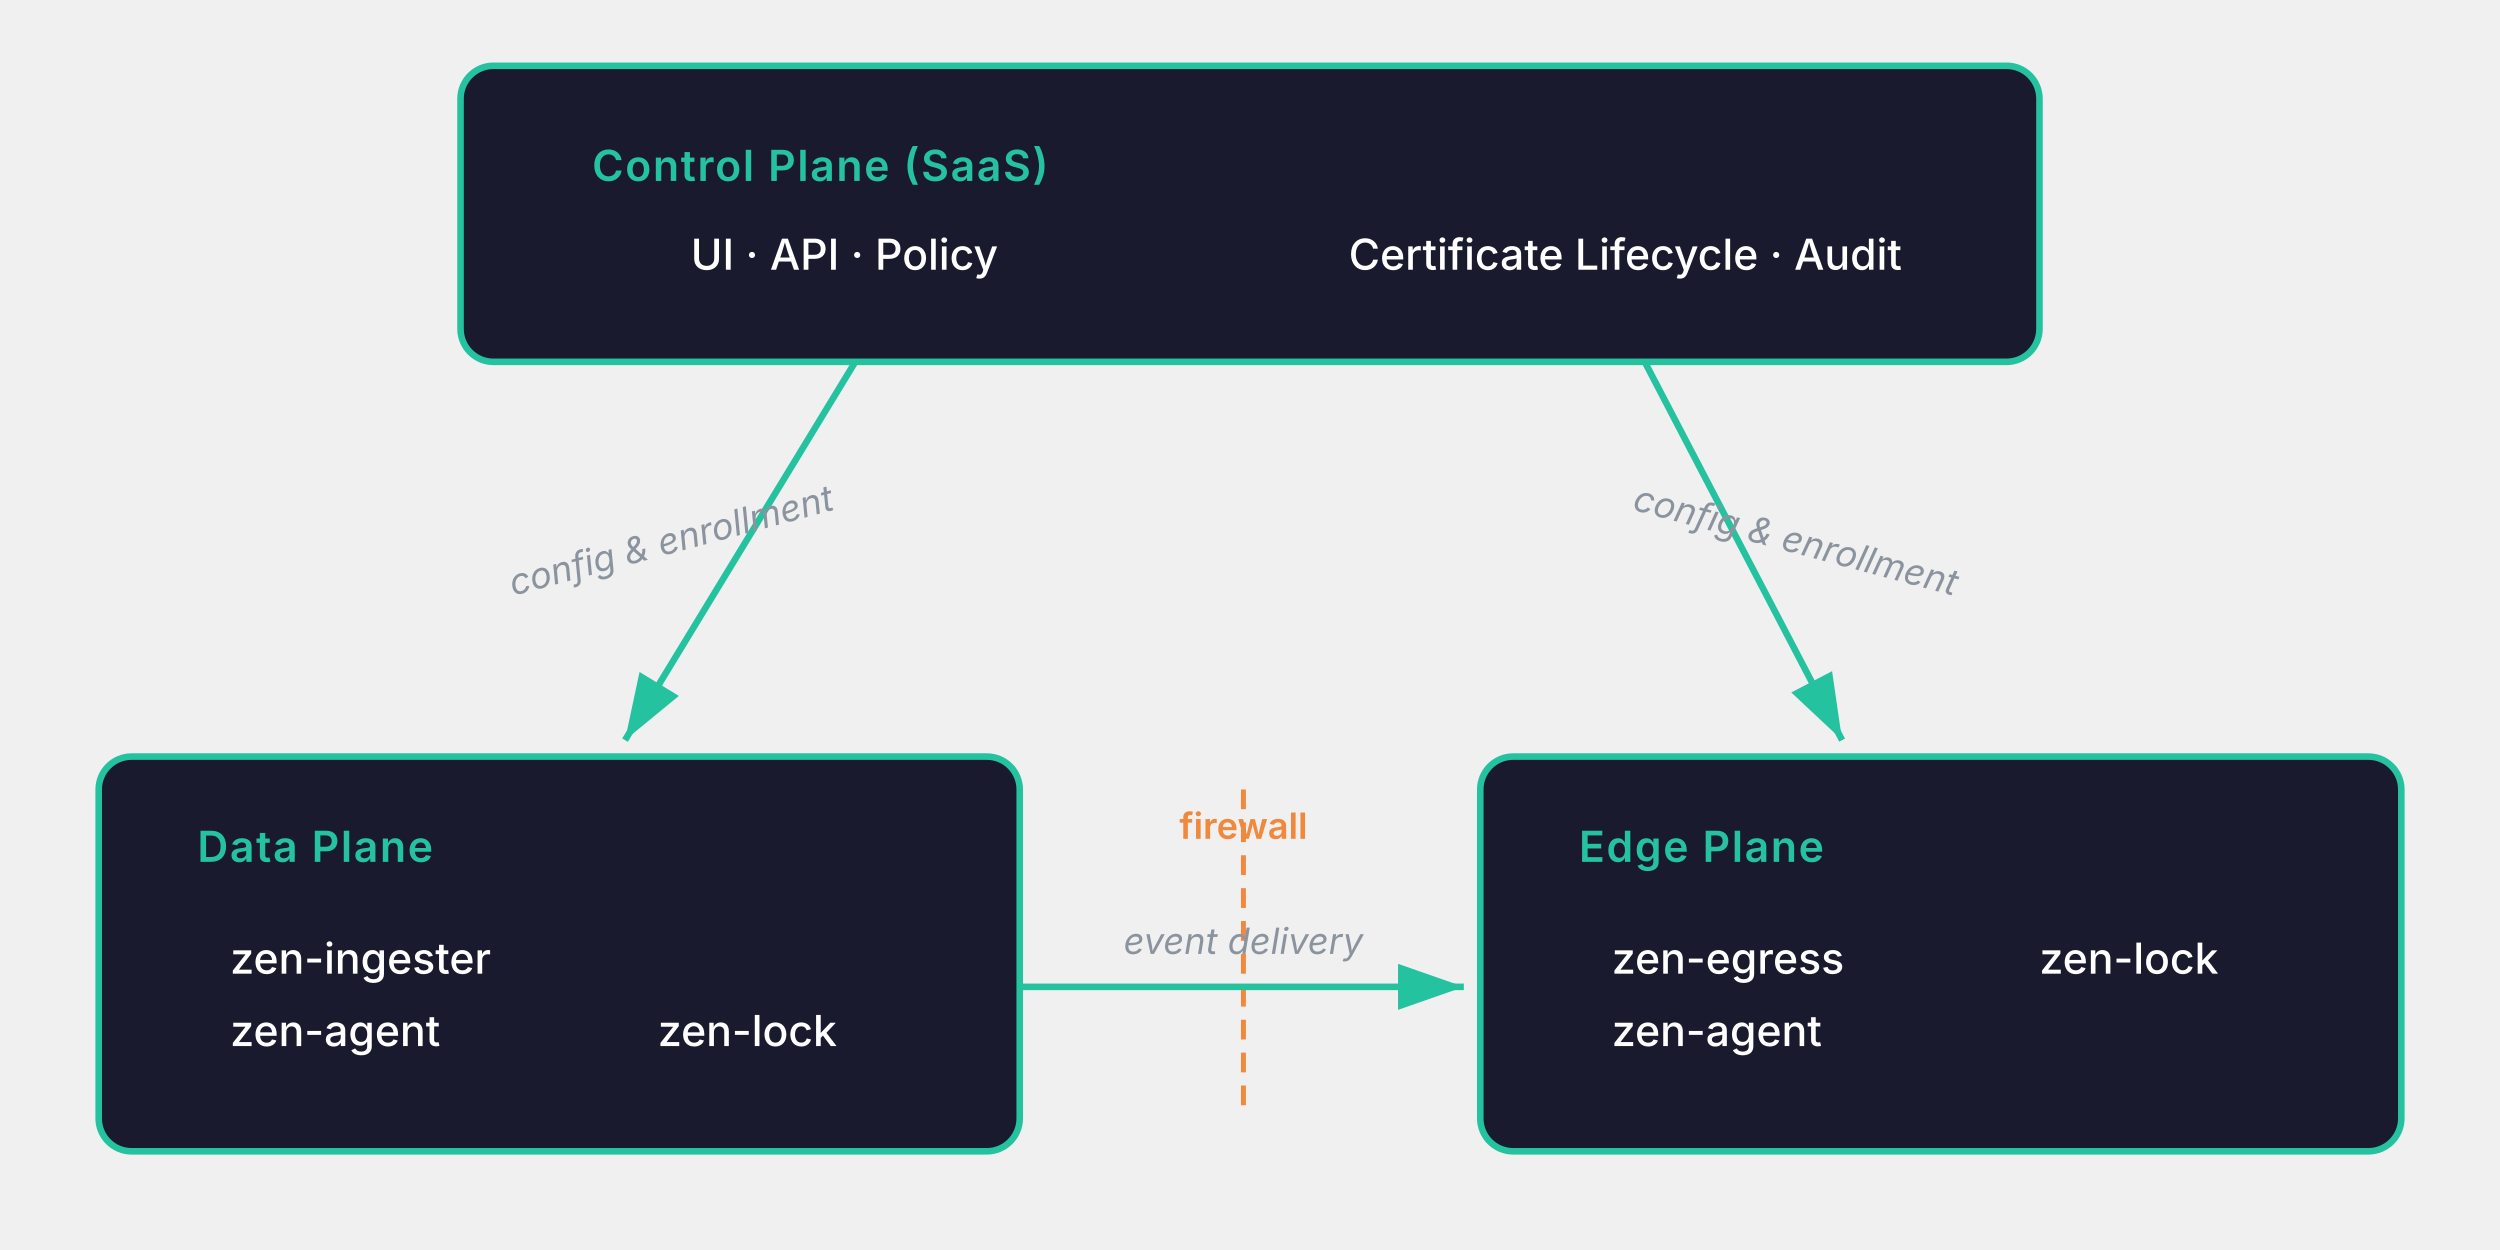
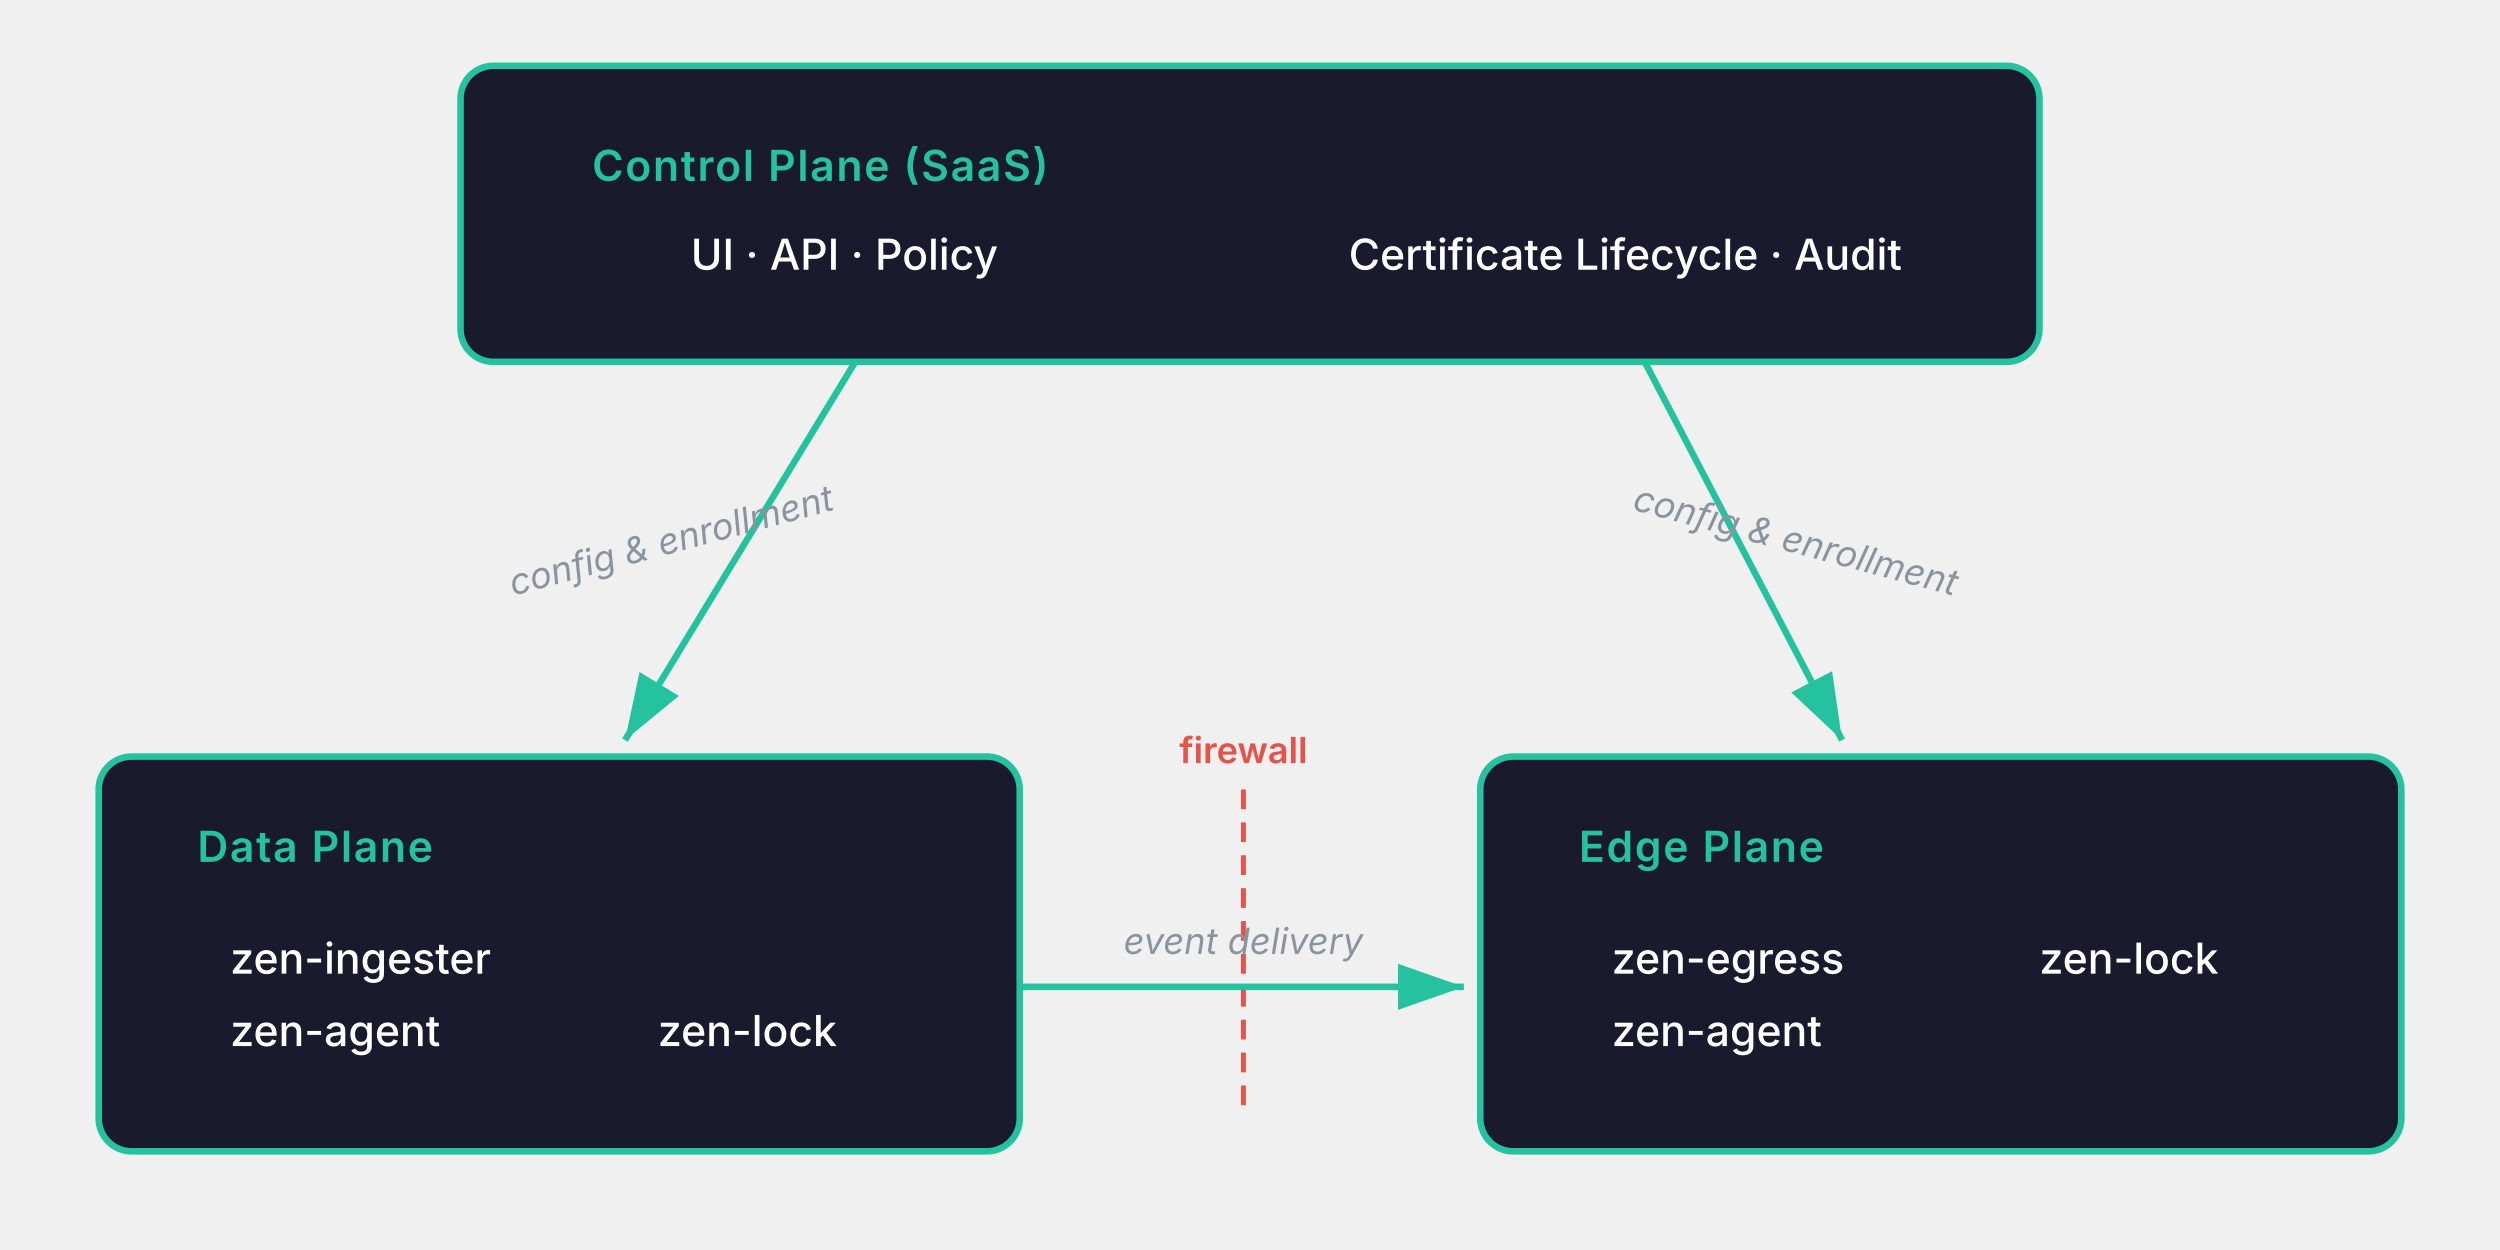
<svg xmlns="http://www.w3.org/2000/svg" viewBox="0 0 760 380" font-family="system-ui, -apple-system, sans-serif">
  <defs>
    <marker id="arrow" viewBox="0 0 10 7" refX="10" refY="3.5" markerWidth="10" markerHeight="7" orient="auto-start-reverse">
      <polygon points="0 0, 10 3.5, 0 7" fill="#25c2a0" />
    </marker>
    <style>
      .plane { fill: #1a1a2e; stroke: #25c2a0; stroke-width: 2; rx: 10; }
      .plane-title { fill: #25c2a0; font-size: 13px; font-weight: 600; letter-spacing: 0.5px; }
      .comp { fill: #ffffff; font-size: 13px; font-weight: 500; }
      .label { fill: #8b949e; font-size: 11px; font-style: italic; }
    </style>
  </defs>
  <rect x="140" y="20" width="480" height="90" class="plane" />
  <text x="180" y="55" class="plane-title">Control Plane (SaaS)</text>
  <text x="210" y="82" class="comp">UI · API · Policy</text>
  <text x="410" y="82" class="comp">Certificate Lifecycle · Audit</text>
  <rect x="30" y="230" width="280" height="120" class="plane" />
  <text x="60" y="262" class="plane-title">Data Plane</text>
  <text x="70" y="296" class="comp">zen-ingester</text>
  <text x="70" y="318" class="comp">zen-agent</text>
  <text x="200" y="318" class="comp">zen-lock</text>
  <rect x="450" y="230" width="280" height="120" class="plane" />
  <text x="480" y="262" class="plane-title">Edge Plane</text>
  <text x="490" y="296" class="comp">zen-egress</text>
  <text x="490" y="318" class="comp">zen-agent</text>
  <text x="620" y="296" class="comp">zen-lock</text>
  <line x1="500" y1="110" x2="560" y2="225" stroke="#25c2a0" stroke-width="2" marker-end="url(#arrow)" />
  <text x="545" y="168" class="label" text-anchor="middle" transform="rotate(15, 545, 168)">config &amp; enrollment</text>
  <line x1="260" y1="110" x2="190" y2="225" stroke="#25c2a0" stroke-width="2" marker-end="url(#arrow)" />
  <text x="205" y="168" class="label" text-anchor="middle" transform="rotate(-15, 205, 168)">config &amp; enrollment</text>
-   <line x1="378" y1="240" x2="378" y2="340" stroke="#f0883e" stroke-width="1.5" stroke-dasharray="6 4" />
-   <text x="378" y="255" fill="#f0883e" font-size="11" font-weight="600" text-anchor="middle">firewall</text>
+   <line x1="378" y1="240" x2="378" y2="340" stroke="#e5534b" stroke-width="1.5" stroke-dasharray="6 4" />
+   <text x="378" y="232" fill="#e5534b" font-size="11" font-weight="600" text-anchor="middle">firewall</text>
  <line x1="310" y1="300" x2="445" y2="300" stroke="#25c2a0" stroke-width="2" marker-end="url(#arrow)" />
  <text x="378" y="290" class="label" text-anchor="middle">event delivery</text>
</svg>
